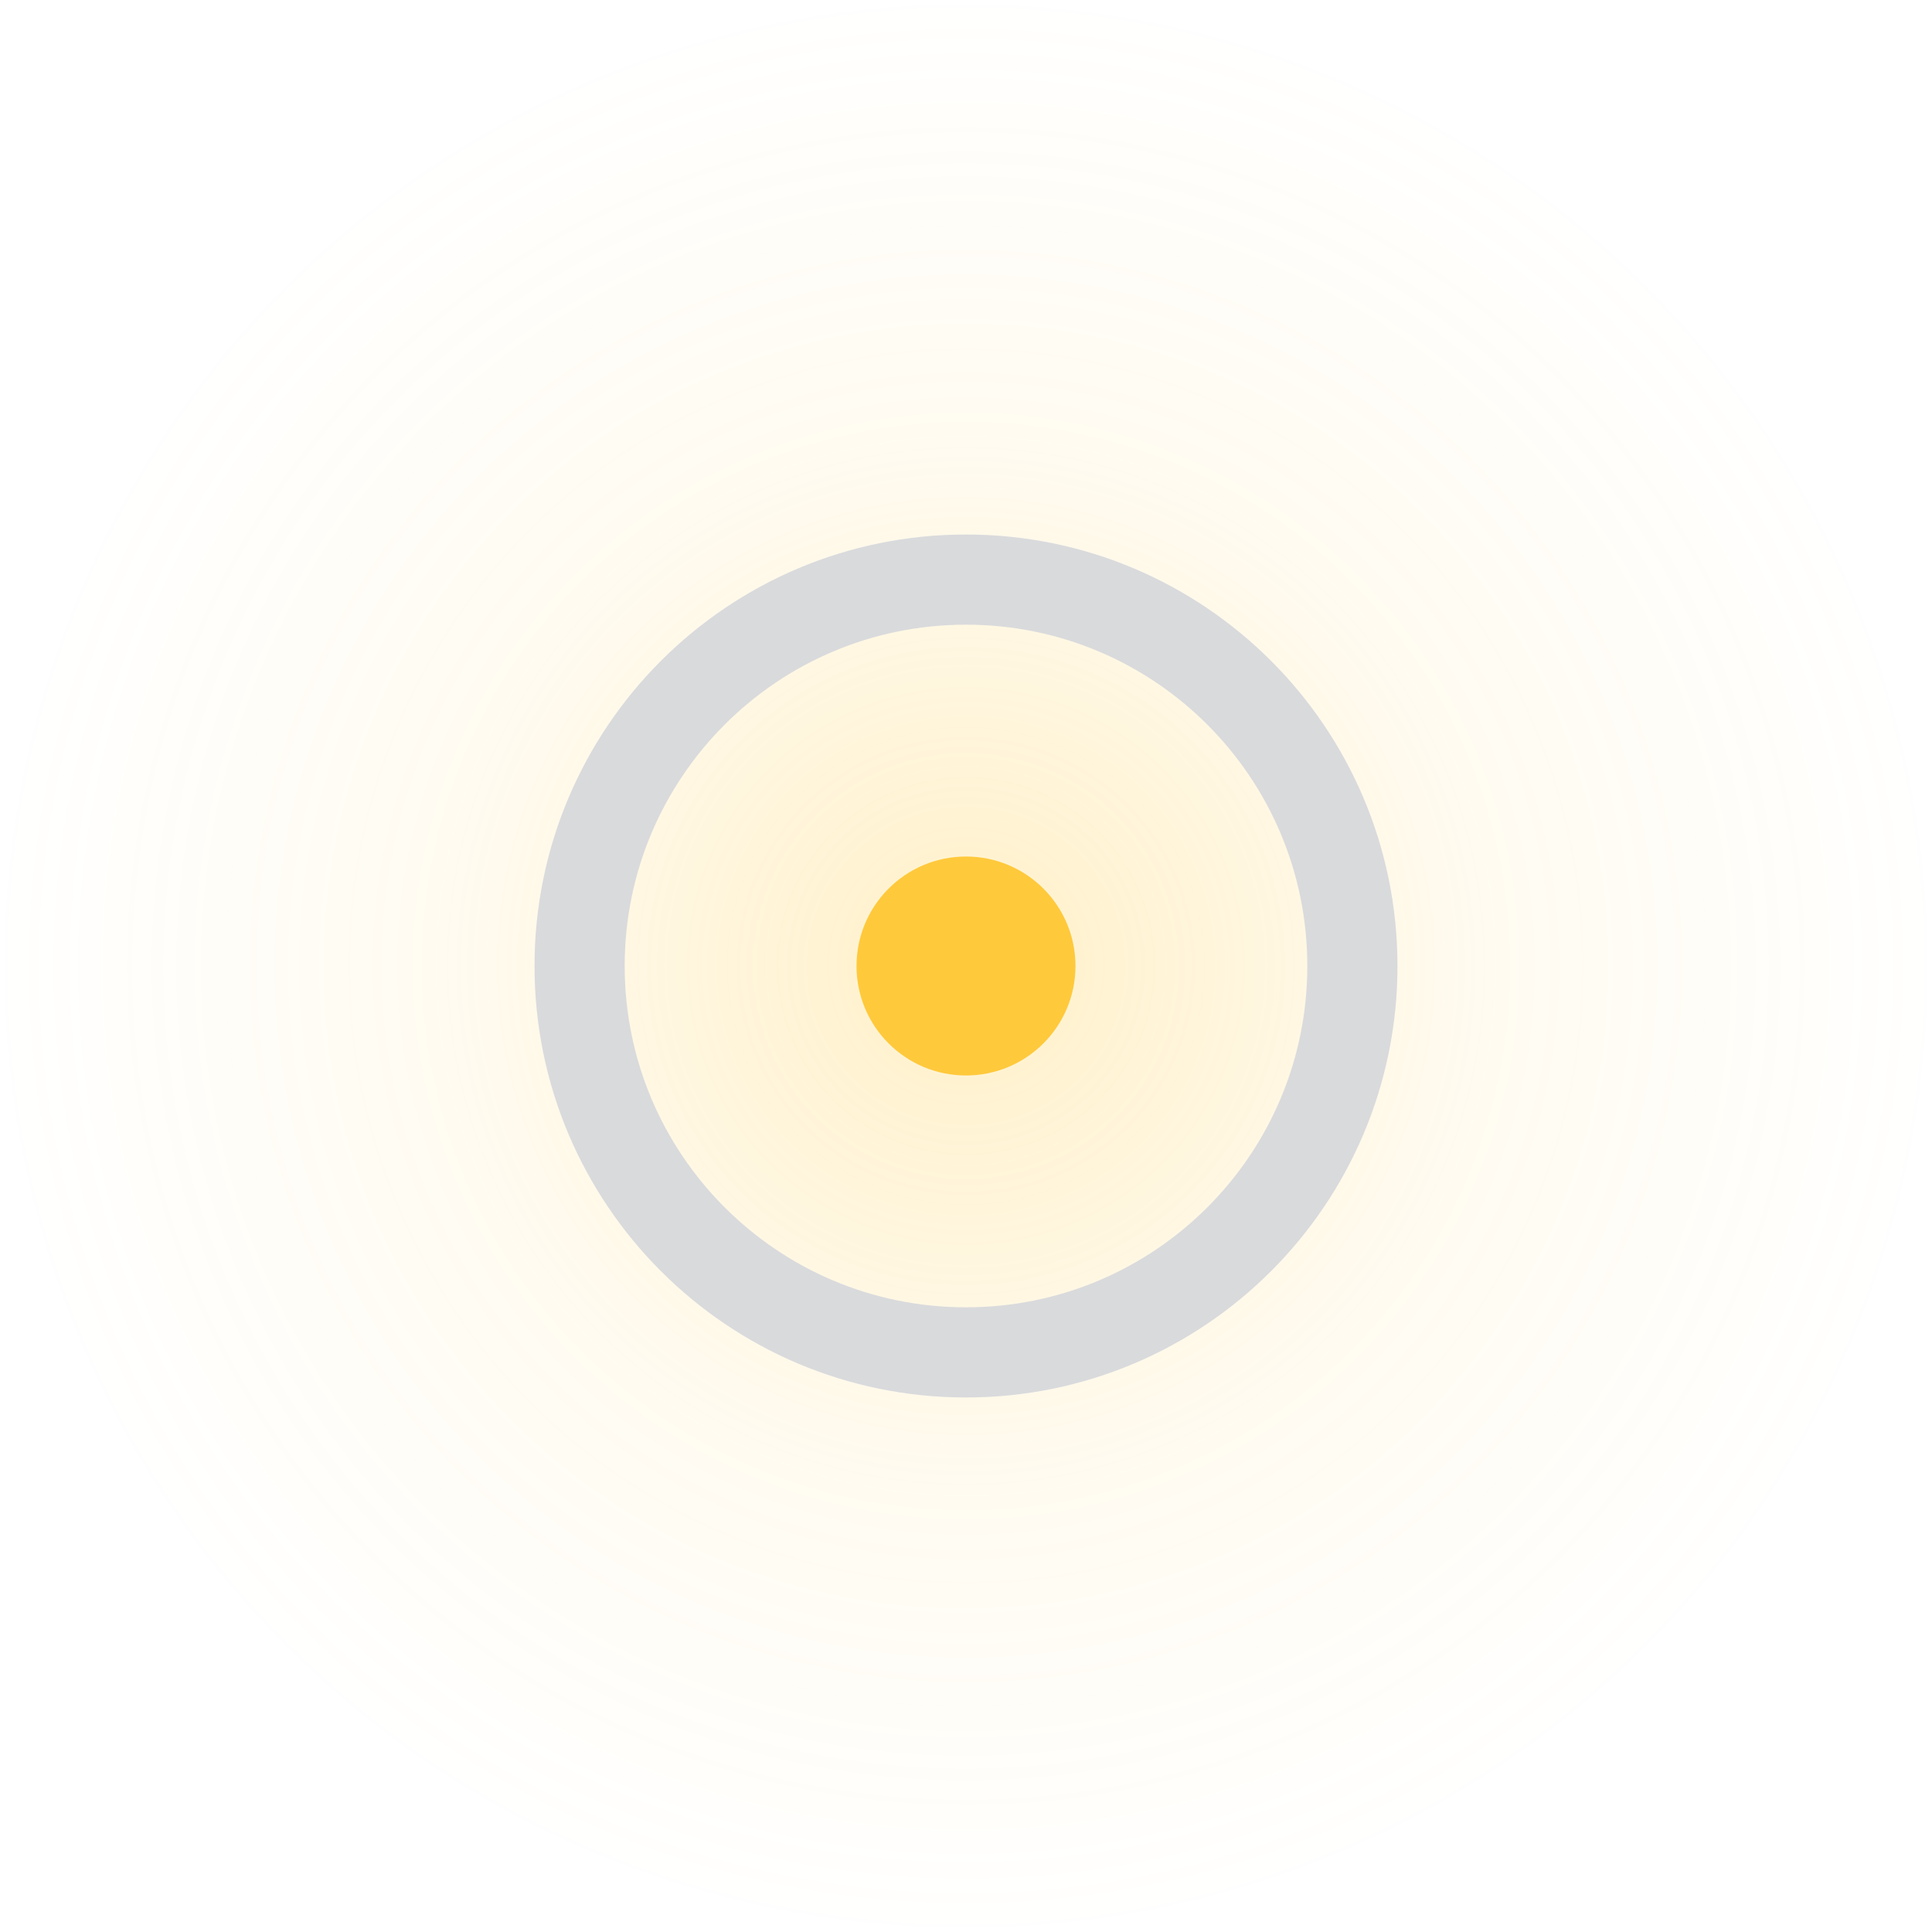
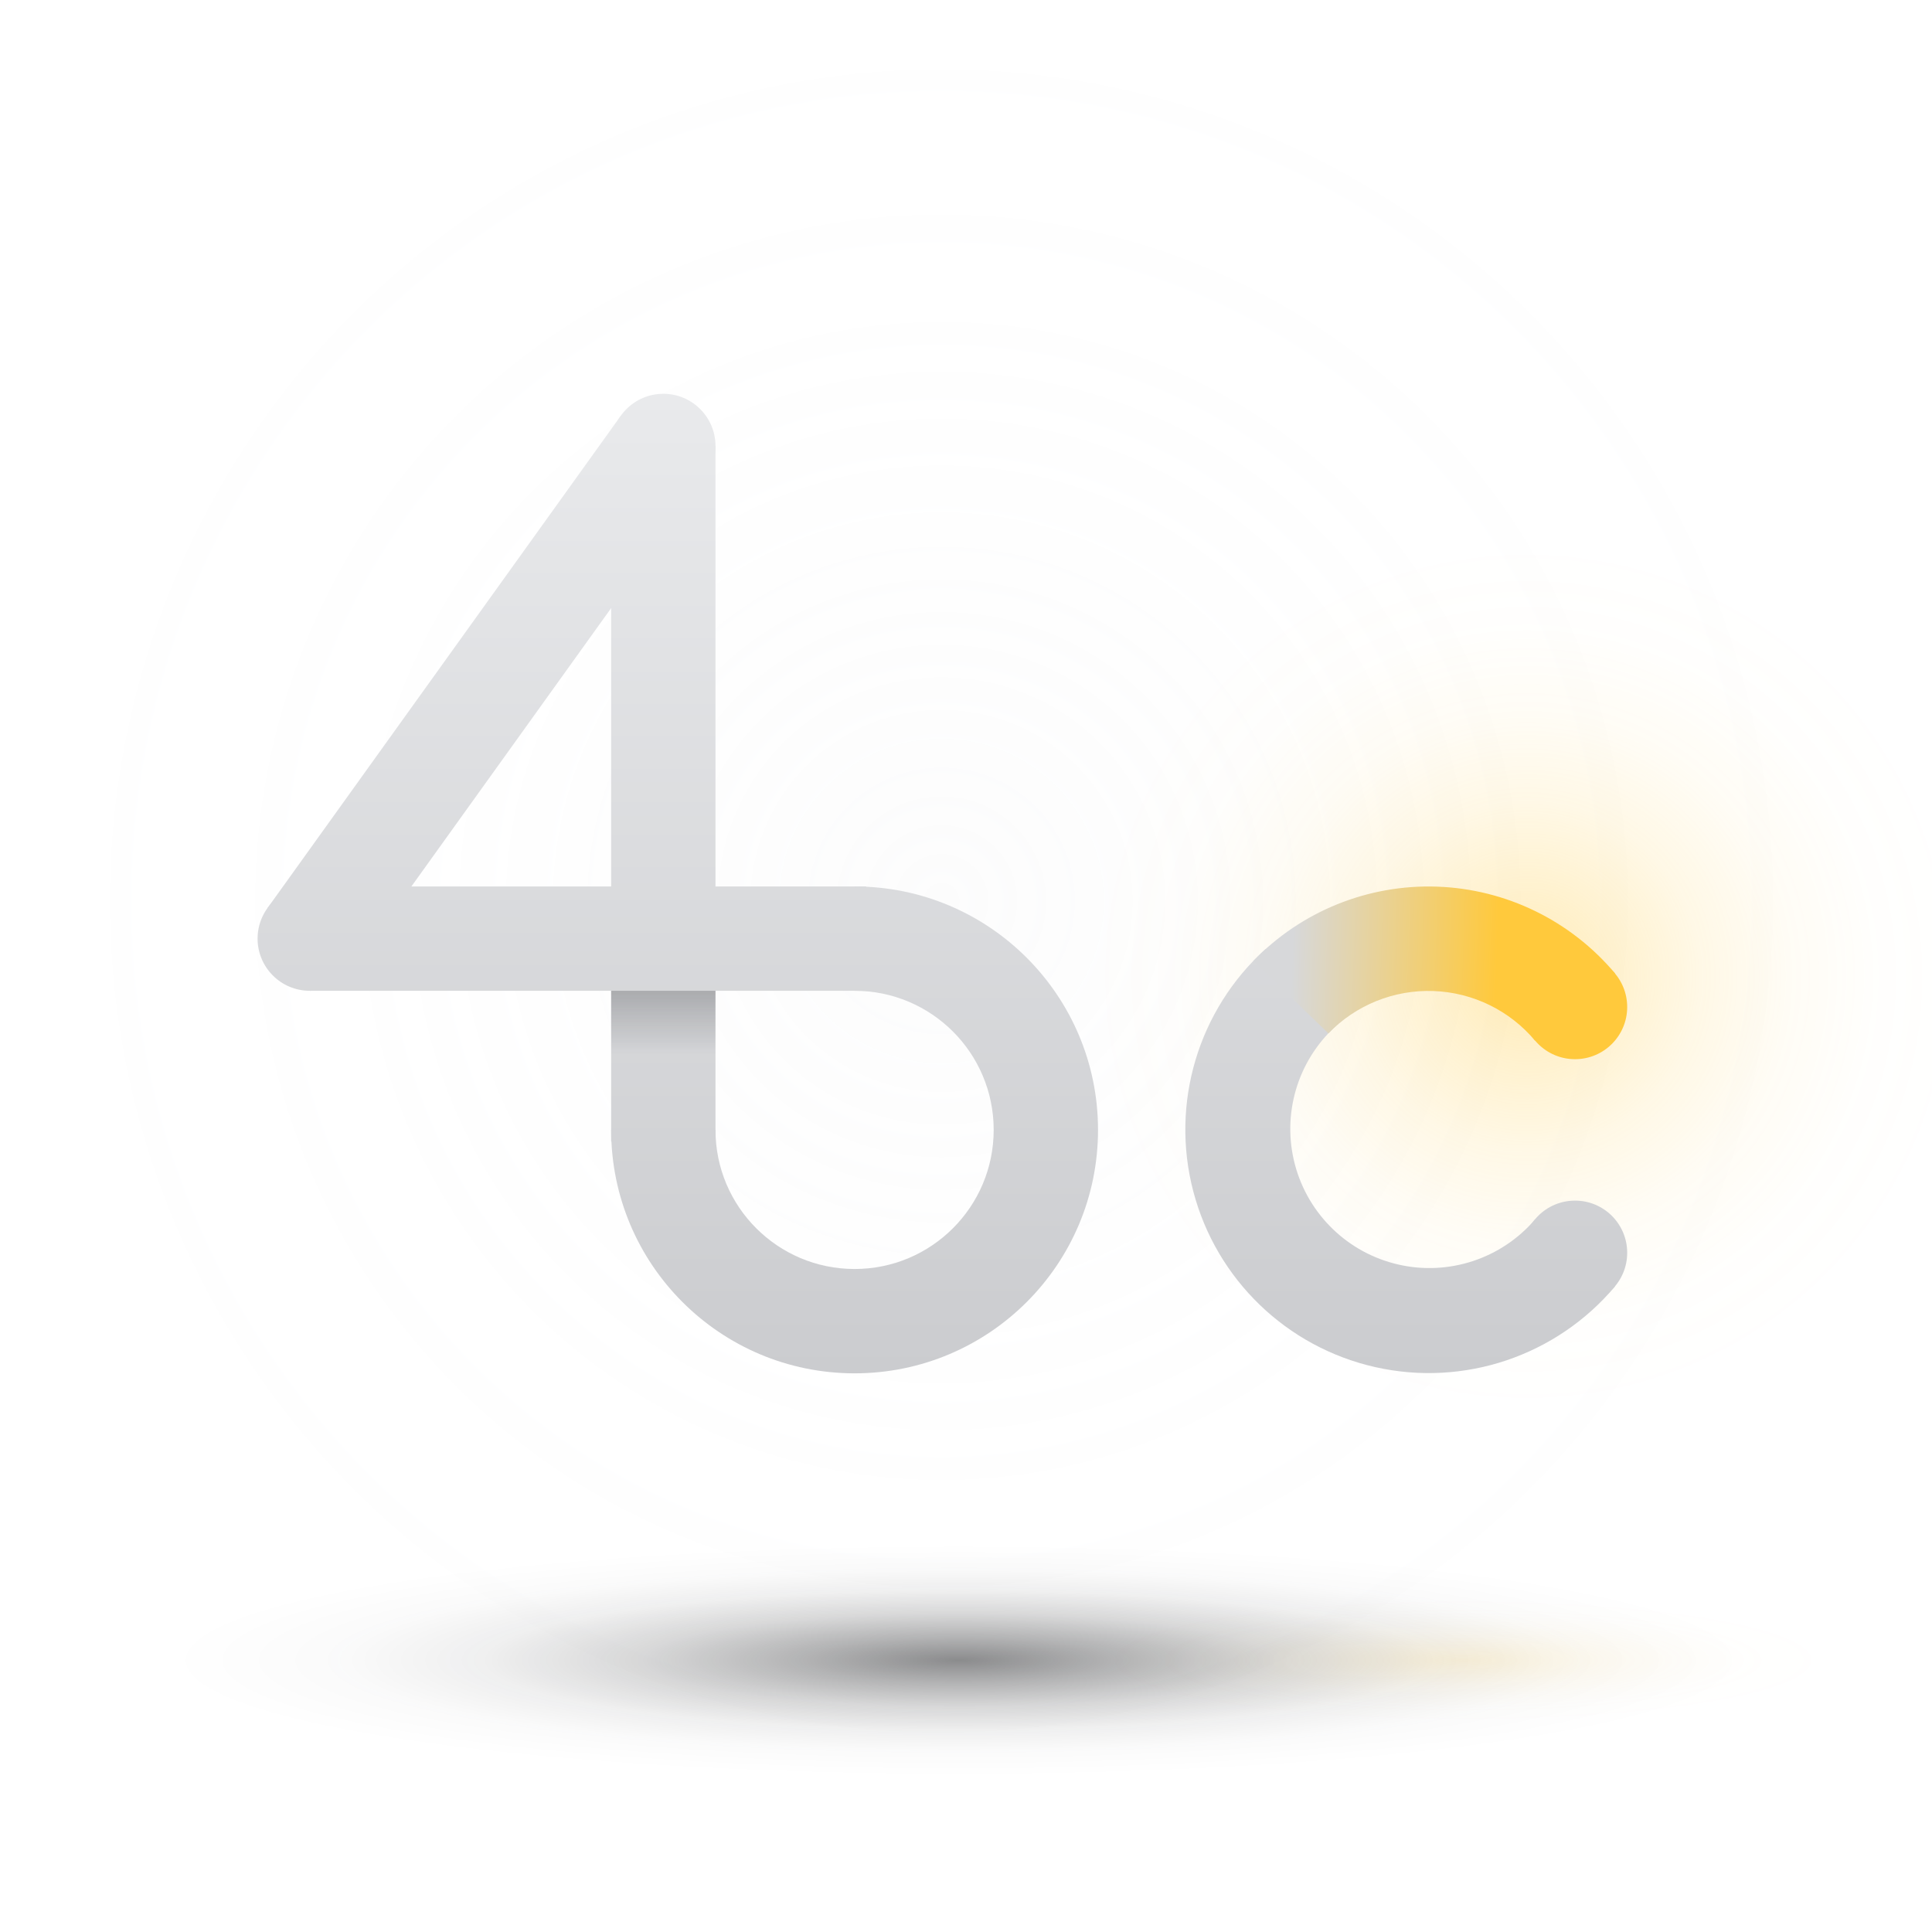
- <svg xmlns="http://www.w3.org/2000/svg" viewBox="0 0 600 600">
+ <svg xmlns="http://www.w3.org/2000/svg" viewBox="0 0 600 600" width="600" height="600">
  <defs>
-     <radialGradient id="g" cx="50%" cy="50%" r="50%">
-       <stop offset="0" stop-color="#FFC93C" stop-opacity="0.28" />
-       <stop offset="0.55" stop-color="#FFC93C" stop-opacity="0.07" />
+     <radialGradient id="glow" gradientUnits="userSpaceOnUse" cx="458" cy="288" r="150">
+       <stop offset="0" stop-color="#FFC93C" stop-opacity="0.38" />
+       <stop offset="0.2" stop-color="#FFC93C" stop-opacity="0.247" />
+       <stop offset="0.4" stop-color="#FFC93C" stop-opacity="0.129" />
+       <stop offset="0.6" stop-color="#FFC93C" stop-opacity="0.051" />
+       <stop offset="0.8" stop-color="#FFC93C" stop-opacity="0.013" />
      <stop offset="1" stop-color="#FFC93C" stop-opacity="0" />
    </radialGradient>
+     <radialGradient id="lift" gradientUnits="userSpaceOnUse" cx="256" cy="262" r="330">
+       <stop offset="0" stop-color="#D9DADC" stop-opacity="0.075" />
+       <stop offset="0.2" stop-color="#D9DADC" stop-opacity="0.049" />
+       <stop offset="0.4" stop-color="#D9DADC" stop-opacity="0.026" />
+       <stop offset="0.6" stop-color="#D9DADC" stop-opacity="0.010" />
+       <stop offset="0.8" stop-color="#D9DADC" stop-opacity="0.003" />
+       <stop offset="1" stop-color="#D9DADC" stop-opacity="0" />
+     </radialGradient>
+     <radialGradient id="floor" cx="0.5" cy="0.5" r="0.5">
+       <stop offset="0" stop-color="#17181B" stop-opacity="0.50" />
+       <stop offset="0.2" stop-color="#17181B" stop-opacity="0.325" />
+       <stop offset="0.4" stop-color="#17181B" stop-opacity="0.17" />
+       <stop offset="0.6" stop-color="#17181B" stop-opacity="0.068" />
+       <stop offset="0.8" stop-color="#17181B" stop-opacity="0.017" />
+       <stop offset="1" stop-color="#17181B" stop-opacity="0" />
+     </radialGradient>
+     <radialGradient id="spill" cx="0.5" cy="0.5" r="0.5">
+       <stop offset="0" stop-color="#FFC93C" stop-opacity="0.16" />
+       <stop offset="0.2" stop-color="#FFC93C" stop-opacity="0.104" />
+       <stop offset="0.4" stop-color="#FFC93C" stop-opacity="0.054" />
+       <stop offset="0.6" stop-color="#FFC93C" stop-opacity="0.022" />
+       <stop offset="0.8" stop-color="#FFC93C" stop-opacity="0.005" />
+       <stop offset="1" stop-color="#FFC93C" stop-opacity="0" />
+     </radialGradient>
+     <linearGradient id="light" gradientUnits="userSpaceOnUse" x1="474.6" y1="298.6" x2="376.5" y2="295.2">
+       <stop offset="0" stop-color="#FFC93C" />
+       <stop offset="0.28" stop-color="#FFC93C" />
+       <stop offset="1" stop-color="#D7D8DA" />
+     </linearGradient>
+     <linearGradient id="silver" gradientUnits="userSpaceOnUse" x1="0" y1="87" x2="0" y2="425">
+       <stop offset="0" stop-color="#E9EAEC" />
+       <stop offset="1" stop-color="#CBCCCF" />
+     </linearGradient>
+     <linearGradient id="shade" gradientUnits="userSpaceOnUse" x1="0" y1="293" x2="0" y2="315">
+       <stop offset="0" stop-color="#2B2D31" stop-opacity="0.26" />
+       <stop offset="1" stop-color="#2B2D31" stop-opacity="0" />
+     </linearGradient>
  </defs>
-   <circle cx="300" cy="300" r="300" fill="url(#g)" />
-   <circle cx="300" cy="300" r="120" fill="none" stroke="#D9DADC" stroke-width="28" />
-   <circle cx="300" cy="300" r="34" fill="#FFC93C" />
+   <g transform="translate(62 44) scale(0.9)">
+     <circle cx="256" cy="262" r="330" fill="url(#lift)" />
+     <ellipse cx="262" cy="524" rx="270" ry="40" fill="url(#floor)" />
+     <ellipse cx="436" cy="524" rx="130" ry="22" fill="url(#spill)" />
+     <circle cx="458" cy="288" r="150" fill="url(#glow)" />
+     <g fill="url(#silver)">
+       <rect x="142" y="105" width="36" height="240" />
+       <path d="M174.62 115.49L52.62 285.49L23.38 264.51L145.38 94.51Z" />
+       <rect x="38" y="257" width="192" height="36" />
+       <path d="M226 257A84 84 0 1 1 142 341L178 341A48 48 0 1 0 226 293Z" />
+       <circle cx="160" cy="105" r="18" />
+       <circle cx="38" cy="275" r="18" />
+       <path d="M367.8 278.6A84 84 0 1 0 488.4 395L460.8 371.9A48 48 0 1 1 391.9 305.3Z" />
+       <circle cx="474.6" cy="383.4" r="18" />
+     </g>
+     <path fill="url(#light)" d="M488.4 287A84 84 0 0 0 363.6 282.7L389.5 307.7A48 48 0 0 1 460.8 310.2Z" />
+     <circle cx="474.6" cy="298.6" r="18" fill="#FFC93C" />
+     <rect x="142" y="293" width="36" height="22" fill="url(#shade)" />
+   </g>
</svg>
